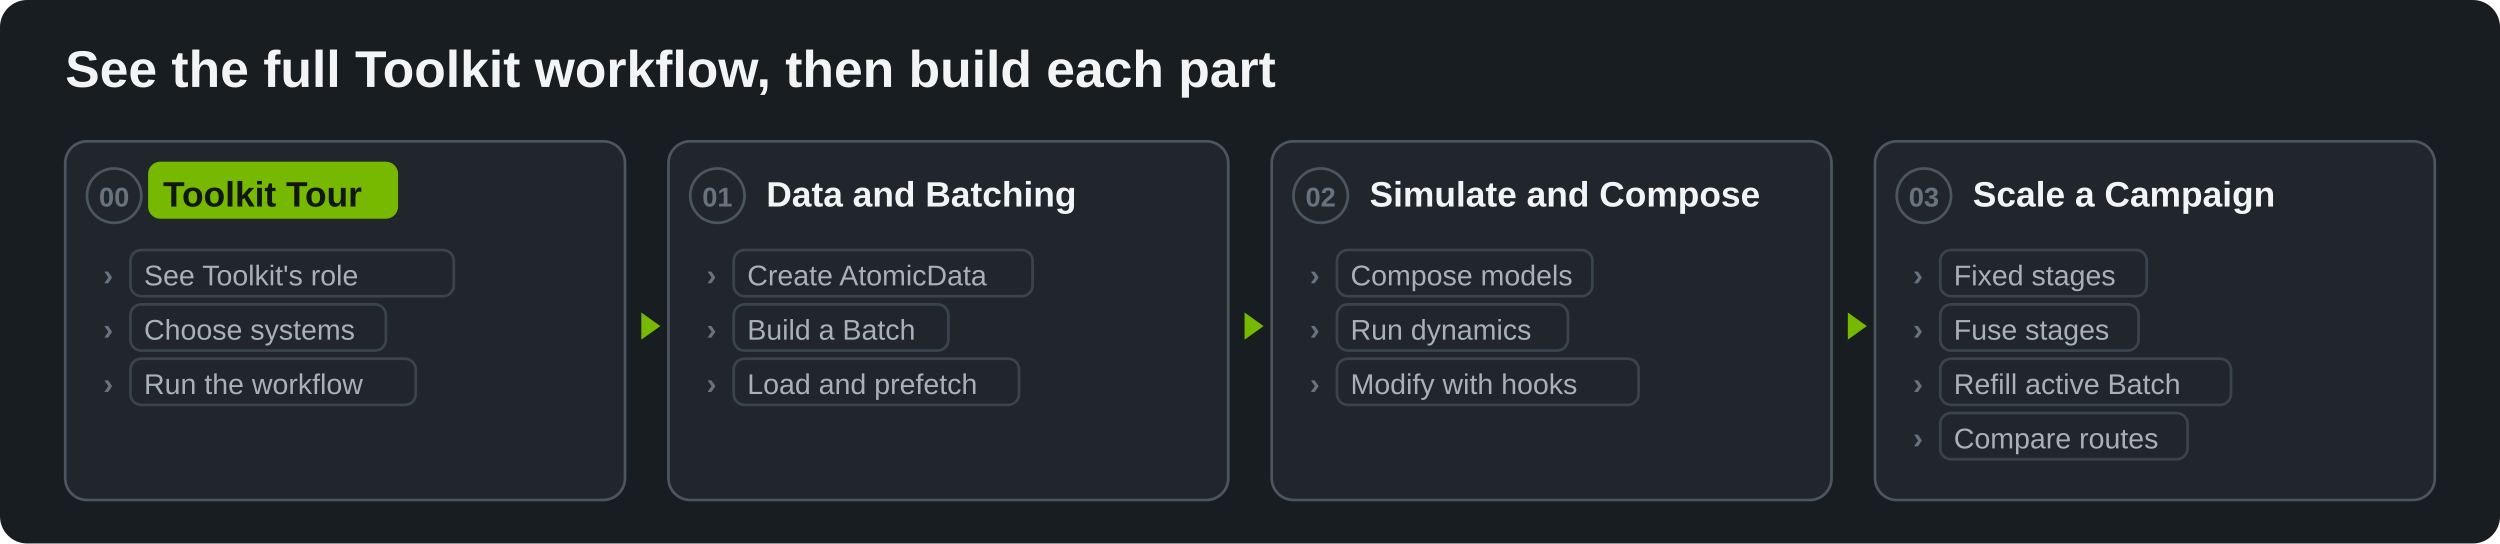
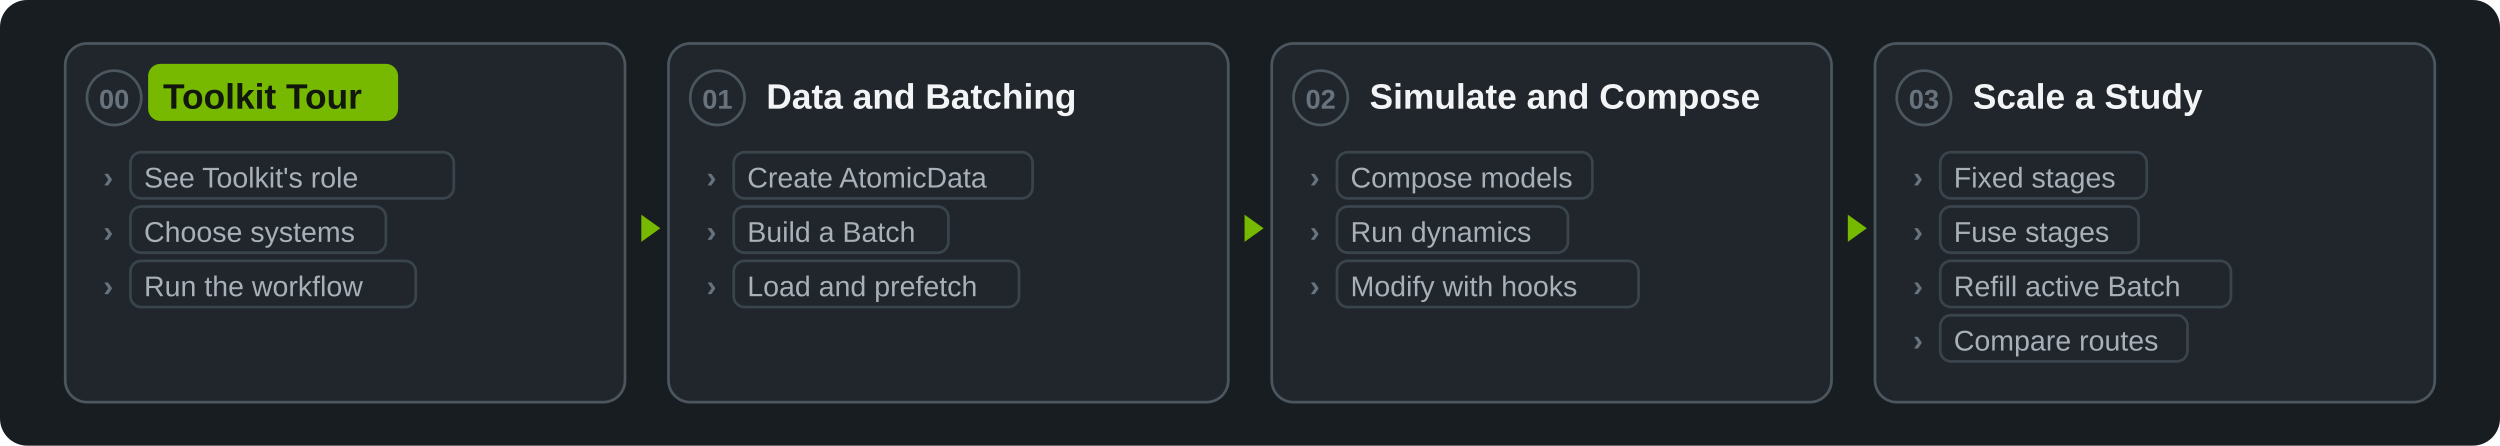
- <svg xmlns="http://www.w3.org/2000/svg" width="920" height="200" viewBox="0 0 920 200" role="img" aria-labelledby="roadmap-title roadmap-desc" font-family="'NVIDIA Sans', 'NVIDIA Sans Regular', Arial, Helvetica, sans-serif">
-   <rect width="920" height="200" rx="10" fill="#171D20" />
-   <text x="24" y="32" font-size="19" font-weight="600" fill="#F3F4F6">See the full Toolkit workflow, then build each part</text>
-   <g fill="#76B900">
-     <path d="M236 115l7 5-7 5Z" />
-     <path d="M458 115l7 5-7 5Z" />
-     <path d="M680 115l7 5-7 5Z" />
-   </g>
-   <g id="module-00">
-     <rect x="24" y="52" width="206" height="132" rx="8" fill="#20262C" stroke="#4B565F" />
-     <circle cx="42" cy="72" r="10" fill="#20262C" stroke="#4B565F" />
-     <text x="42" y="76" text-anchor="middle" font-size="10" font-weight="700" fill="#68737E">00</text>
-     <rect x="55" y="60" width="91" height="20" rx="4" fill="#76B900" stroke="#76B900" />
-     <text x="60" y="76" font-size="13" font-weight="700" fill="#11170D">Toolkit Tour</text>
-     <g id="see-toolkit-role">
-       <text x="38" y="105" font-size="11" font-weight="700" fill="#68737E">›</text>
-       <rect x="48" y="92" width="119" height="17" rx="4" fill="#20262C" stroke="#3A444D" />
-       <text x="53" y="105" font-size="10.5" font-weight="500" fill="#A8B0B8">See Toolkit's role</text>
+ <svg xmlns="http://www.w3.org/2000/svg" width="920" height="164" viewBox="0 0 920 164" role="img" aria-labelledby="roadmap-title roadmap-desc" font-family="'NVIDIA Sans', 'NVIDIA Sans Regular', Arial, Helvetica, sans-serif">
+   <rect width="920" height="164" rx="10" fill="#171D20" />
+   <g transform="translate(0 -36)">
+     <g fill="#76B900">
+       <path d="M236 115l7 5-7 5Z" />
+       <path d="M458 115l7 5-7 5Z" />
+       <path d="M680 115l7 5-7 5Z" />
    </g>
-     <g id="choose-systems">
-       <text x="38" y="125" font-size="11" font-weight="700" fill="#68737E">›</text>
-       <rect x="48" y="112" width="94" height="17" rx="4" fill="#20262C" stroke="#3A444D" />
-       <text x="53" y="125" font-size="10.5" font-weight="500" fill="#A8B0B8">Choose systems</text>
+     <g id="module-00">
+       <rect x="24" y="52" width="206" height="132" rx="8" fill="#20262C" stroke="#4B565F" />
+       <circle cx="42" cy="72" r="10" fill="#20262C" stroke="#4B565F" />
+       <text x="42" y="76" text-anchor="middle" font-size="10" font-weight="700" fill="#68737E">00</text>
+       <rect x="55" y="60" width="91" height="20" rx="4" fill="#76B900" stroke="#76B900" />
+       <text x="60" y="76" font-size="13" font-weight="700" fill="#11170D">Toolkit Tour</text>
+       <g id="see-toolkit-role">
+         <text x="38" y="105" font-size="11" font-weight="700" fill="#68737E">›</text>
+         <rect x="48" y="92" width="119" height="17" rx="4" fill="#20262C" stroke="#3A444D" />
+         <text x="53" y="105" font-size="10.5" font-weight="500" fill="#A8B0B8">See Toolkit's role</text>
+       </g>
+       <g id="choose-systems">
+         <text x="38" y="125" font-size="11" font-weight="700" fill="#68737E">›</text>
+         <rect x="48" y="112" width="94" height="17" rx="4" fill="#20262C" stroke="#3A444D" />
+         <text x="53" y="125" font-size="10.5" font-weight="500" fill="#A8B0B8">Choose systems</text>
+       </g>
+       <g id="run-workflow">
+         <text x="38" y="145" font-size="11" font-weight="700" fill="#68737E">›</text>
+         <rect x="48" y="132" width="105" height="17" rx="4" fill="#20262C" stroke="#3A444D" />
+         <text x="53" y="145" font-size="10.5" font-weight="500" fill="#A8B0B8">Run the workflow</text>
+       </g>
    </g>
-     <g id="run-workflow">
-       <text x="38" y="145" font-size="11" font-weight="700" fill="#68737E">›</text>
-       <rect x="48" y="132" width="105" height="17" rx="4" fill="#20262C" stroke="#3A444D" />
-       <text x="53" y="145" font-size="10.5" font-weight="500" fill="#A8B0B8">Run the workflow</text>
+     <g id="module-01">
+       <rect x="246" y="52" width="206" height="132" rx="8" fill="#20262C" stroke="#4B565F" />
+       <circle cx="264" cy="72" r="10" fill="#20262C" stroke="#4B565F" />
+       <text x="264" y="76" text-anchor="middle" font-size="10" font-weight="700" fill="#68737E">01</text>
+       <text x="282" y="76" font-size="13" font-weight="700" fill="#F3F4F6">Data and Batching</text>
+       <g id="create-atomicdata">
+         <text x="260" y="105" font-size="11" font-weight="700" fill="#68737E">›</text>
+         <rect x="270" y="92" width="110" height="17" rx="4" fill="#20262C" stroke="#3A444D" />
+         <text x="275" y="105" font-size="10.5" font-weight="500" fill="#A8B0B8">Create AtomicData</text>
+       </g>
+       <g id="build-batch">
+         <text x="260" y="125" font-size="11" font-weight="700" fill="#68737E">›</text>
+         <rect x="270" y="112" width="79" height="17" rx="4" fill="#20262C" stroke="#3A444D" />
+         <text x="275" y="125" font-size="10.5" font-weight="500" fill="#A8B0B8">Build a Batch</text>
+       </g>
+       <g id="load-prefetch">
+         <text x="260" y="145" font-size="11" font-weight="700" fill="#68737E">›</text>
+         <rect x="270" y="132" width="105" height="17" rx="4" fill="#20262C" stroke="#3A444D" />
+         <text x="275" y="145" font-size="10.5" font-weight="500" fill="#A8B0B8">Load and prefetch</text>
+       </g>
    </g>
-   </g>
-   <g id="module-01">
-     <rect x="246" y="52" width="206" height="132" rx="8" fill="#20262C" stroke="#4B565F" />
-     <circle cx="264" cy="72" r="10" fill="#20262C" stroke="#4B565F" />
-     <text x="264" y="76" text-anchor="middle" font-size="10" font-weight="700" fill="#68737E">01</text>
-     <text x="282" y="76" font-size="13" font-weight="700" fill="#F3F4F6">Data and Batching</text>
-     <g id="create-atomicdata">
-       <text x="260" y="105" font-size="11" font-weight="700" fill="#68737E">›</text>
-       <rect x="270" y="92" width="110" height="17" rx="4" fill="#20262C" stroke="#3A444D" />
-       <text x="275" y="105" font-size="10.5" font-weight="500" fill="#A8B0B8">Create AtomicData</text>
+     <g id="module-02">
+       <rect x="468" y="52" width="206" height="132" rx="8" fill="#20262C" stroke="#4B565F" />
+       <circle cx="486" cy="72" r="10" fill="#20262C" stroke="#4B565F" />
+       <text x="486" y="76" text-anchor="middle" font-size="10" font-weight="700" fill="#68737E">02</text>
+       <text x="504" y="76" font-size="13" font-weight="700" fill="#F3F4F6">Simulate and Compose</text>
+       <g id="compose-models">
+         <text x="482" y="105" font-size="11" font-weight="700" fill="#68737E">›</text>
+         <rect x="492" y="92" width="94" height="17" rx="4" fill="#20262C" stroke="#3A444D" />
+         <text x="497" y="105" font-size="10.5" font-weight="500" fill="#A8B0B8">Compose models</text>
+       </g>
+       <g id="run-dynamics">
+         <text x="482" y="125" font-size="11" font-weight="700" fill="#68737E">›</text>
+         <rect x="492" y="112" width="85" height="17" rx="4" fill="#20262C" stroke="#3A444D" />
+         <text x="497" y="125" font-size="10.5" font-weight="500" fill="#A8B0B8">Run dynamics</text>
+       </g>
+       <g id="modify-hooks">
+         <text x="482" y="145" font-size="11" font-weight="700" fill="#68737E">›</text>
+         <rect x="492" y="132" width="111" height="17" rx="4" fill="#20262C" stroke="#3A444D" />
+         <text x="497" y="145" font-size="10.5" font-weight="500" fill="#A8B0B8">Modify with hooks</text>
+       </g>
    </g>
-     <g id="build-batch">
-       <text x="260" y="125" font-size="11" font-weight="700" fill="#68737E">›</text>
-       <rect x="270" y="112" width="79" height="17" rx="4" fill="#20262C" stroke="#3A444D" />
-       <text x="275" y="125" font-size="10.5" font-weight="500" fill="#A8B0B8">Build a Batch</text>
-     </g>
-     <g id="load-prefetch">
-       <text x="260" y="145" font-size="11" font-weight="700" fill="#68737E">›</text>
-       <rect x="270" y="132" width="105" height="17" rx="4" fill="#20262C" stroke="#3A444D" />
-       <text x="275" y="145" font-size="10.5" font-weight="500" fill="#A8B0B8">Load and prefetch</text>
-     </g>
-   </g>
-   <g id="module-02">
-     <rect x="468" y="52" width="206" height="132" rx="8" fill="#20262C" stroke="#4B565F" />
-     <circle cx="486" cy="72" r="10" fill="#20262C" stroke="#4B565F" />
-     <text x="486" y="76" text-anchor="middle" font-size="10" font-weight="700" fill="#68737E">02</text>
-     <text x="504" y="76" font-size="13" font-weight="700" fill="#F3F4F6">Simulate and Compose</text>
-     <g id="compose-models">
-       <text x="482" y="105" font-size="11" font-weight="700" fill="#68737E">›</text>
-       <rect x="492" y="92" width="94" height="17" rx="4" fill="#20262C" stroke="#3A444D" />
-       <text x="497" y="105" font-size="10.5" font-weight="500" fill="#A8B0B8">Compose models</text>
-     </g>
-     <g id="run-dynamics">
-       <text x="482" y="125" font-size="11" font-weight="700" fill="#68737E">›</text>
-       <rect x="492" y="112" width="85" height="17" rx="4" fill="#20262C" stroke="#3A444D" />
-       <text x="497" y="125" font-size="10.5" font-weight="500" fill="#A8B0B8">Run dynamics</text>
-     </g>
-     <g id="modify-hooks">
-       <text x="482" y="145" font-size="11" font-weight="700" fill="#68737E">›</text>
-       <rect x="492" y="132" width="111" height="17" rx="4" fill="#20262C" stroke="#3A444D" />
-       <text x="497" y="145" font-size="10.5" font-weight="500" fill="#A8B0B8">Modify with hooks</text>
-     </g>
-   </g>
-   <g id="module-03">
-     <rect x="690" y="52" width="206" height="132" rx="8" fill="#20262C" stroke="#4B565F" />
-     <circle cx="708" cy="72" r="10" fill="#20262C" stroke="#4B565F" />
-     <text x="708" y="76" text-anchor="middle" font-size="10" font-weight="700" fill="#68737E">03</text>
-     <text x="726" y="76" font-size="13" font-weight="700" fill="#F3F4F6">Scale a Campaign</text>
-     <g id="fixed-stages">
-       <text x="704" y="105" font-size="11" font-weight="700" fill="#68737E">›</text>
-       <rect x="714" y="92" width="76" height="17" rx="4" fill="#20262C" stroke="#3A444D" />
-       <text x="719" y="105" font-size="10.5" font-weight="500" fill="#A8B0B8">Fixed stages</text>
-     </g>
-     <g id="fuse-stages">
-       <text x="704" y="125" font-size="11" font-weight="700" fill="#68737E">›</text>
-       <rect x="714" y="112" width="73" height="17" rx="4" fill="#20262C" stroke="#3A444D" />
-       <text x="719" y="125" font-size="10.5" font-weight="500" fill="#A8B0B8">Fuse stages</text>
-     </g>
-     <g id="refill-batch">
-       <text x="704" y="145" font-size="11" font-weight="700" fill="#68737E">›</text>
-       <rect x="714" y="132" width="107" height="17" rx="4" fill="#20262C" stroke="#3A444D" />
-       <text x="719" y="145" font-size="10.5" font-weight="500" fill="#A8B0B8">Refill active Batch</text>
-     </g>
-     <g id="compare-routes">
-       <text x="704" y="165" font-size="11" font-weight="700" fill="#68737E">›</text>
-       <rect x="714" y="152" width="91" height="17" rx="4" fill="#20262C" stroke="#3A444D" />
-       <text x="719" y="165" font-size="10.5" font-weight="500" fill="#A8B0B8">Compare routes</text>
+     <g id="module-03">
+       <rect x="690" y="52" width="206" height="132" rx="8" fill="#20262C" stroke="#4B565F" />
+       <circle cx="708" cy="72" r="10" fill="#20262C" stroke="#4B565F" />
+       <text x="708" y="76" text-anchor="middle" font-size="10" font-weight="700" fill="#68737E">03</text>
+       <text x="726" y="76" font-size="13" font-weight="700" fill="#F3F4F6">Scale a Study</text>
+       <g id="fixed-stages">
+         <text x="704" y="105" font-size="11" font-weight="700" fill="#68737E">›</text>
+         <rect x="714" y="92" width="76" height="17" rx="4" fill="#20262C" stroke="#3A444D" />
+         <text x="719" y="105" font-size="10.5" font-weight="500" fill="#A8B0B8">Fixed stages</text>
+       </g>
+       <g id="fuse-stages">
+         <text x="704" y="125" font-size="11" font-weight="700" fill="#68737E">›</text>
+         <rect x="714" y="112" width="73" height="17" rx="4" fill="#20262C" stroke="#3A444D" />
+         <text x="719" y="125" font-size="10.5" font-weight="500" fill="#A8B0B8">Fuse stages</text>
+       </g>
+       <g id="refill-batch">
+         <text x="704" y="145" font-size="11" font-weight="700" fill="#68737E">›</text>
+         <rect x="714" y="132" width="107" height="17" rx="4" fill="#20262C" stroke="#3A444D" />
+         <text x="719" y="145" font-size="10.5" font-weight="500" fill="#A8B0B8">Refill active Batch</text>
+       </g>
+       <g id="compare-routes">
+         <text x="704" y="165" font-size="11" font-weight="700" fill="#68737E">›</text>
+         <rect x="714" y="152" width="91" height="17" rx="4" fill="#20262C" stroke="#3A444D" />
+         <text x="719" y="165" font-size="10.5" font-weight="500" fill="#A8B0B8">Compare routes</text>
+       </g>
    </g>
  </g>
</svg>
